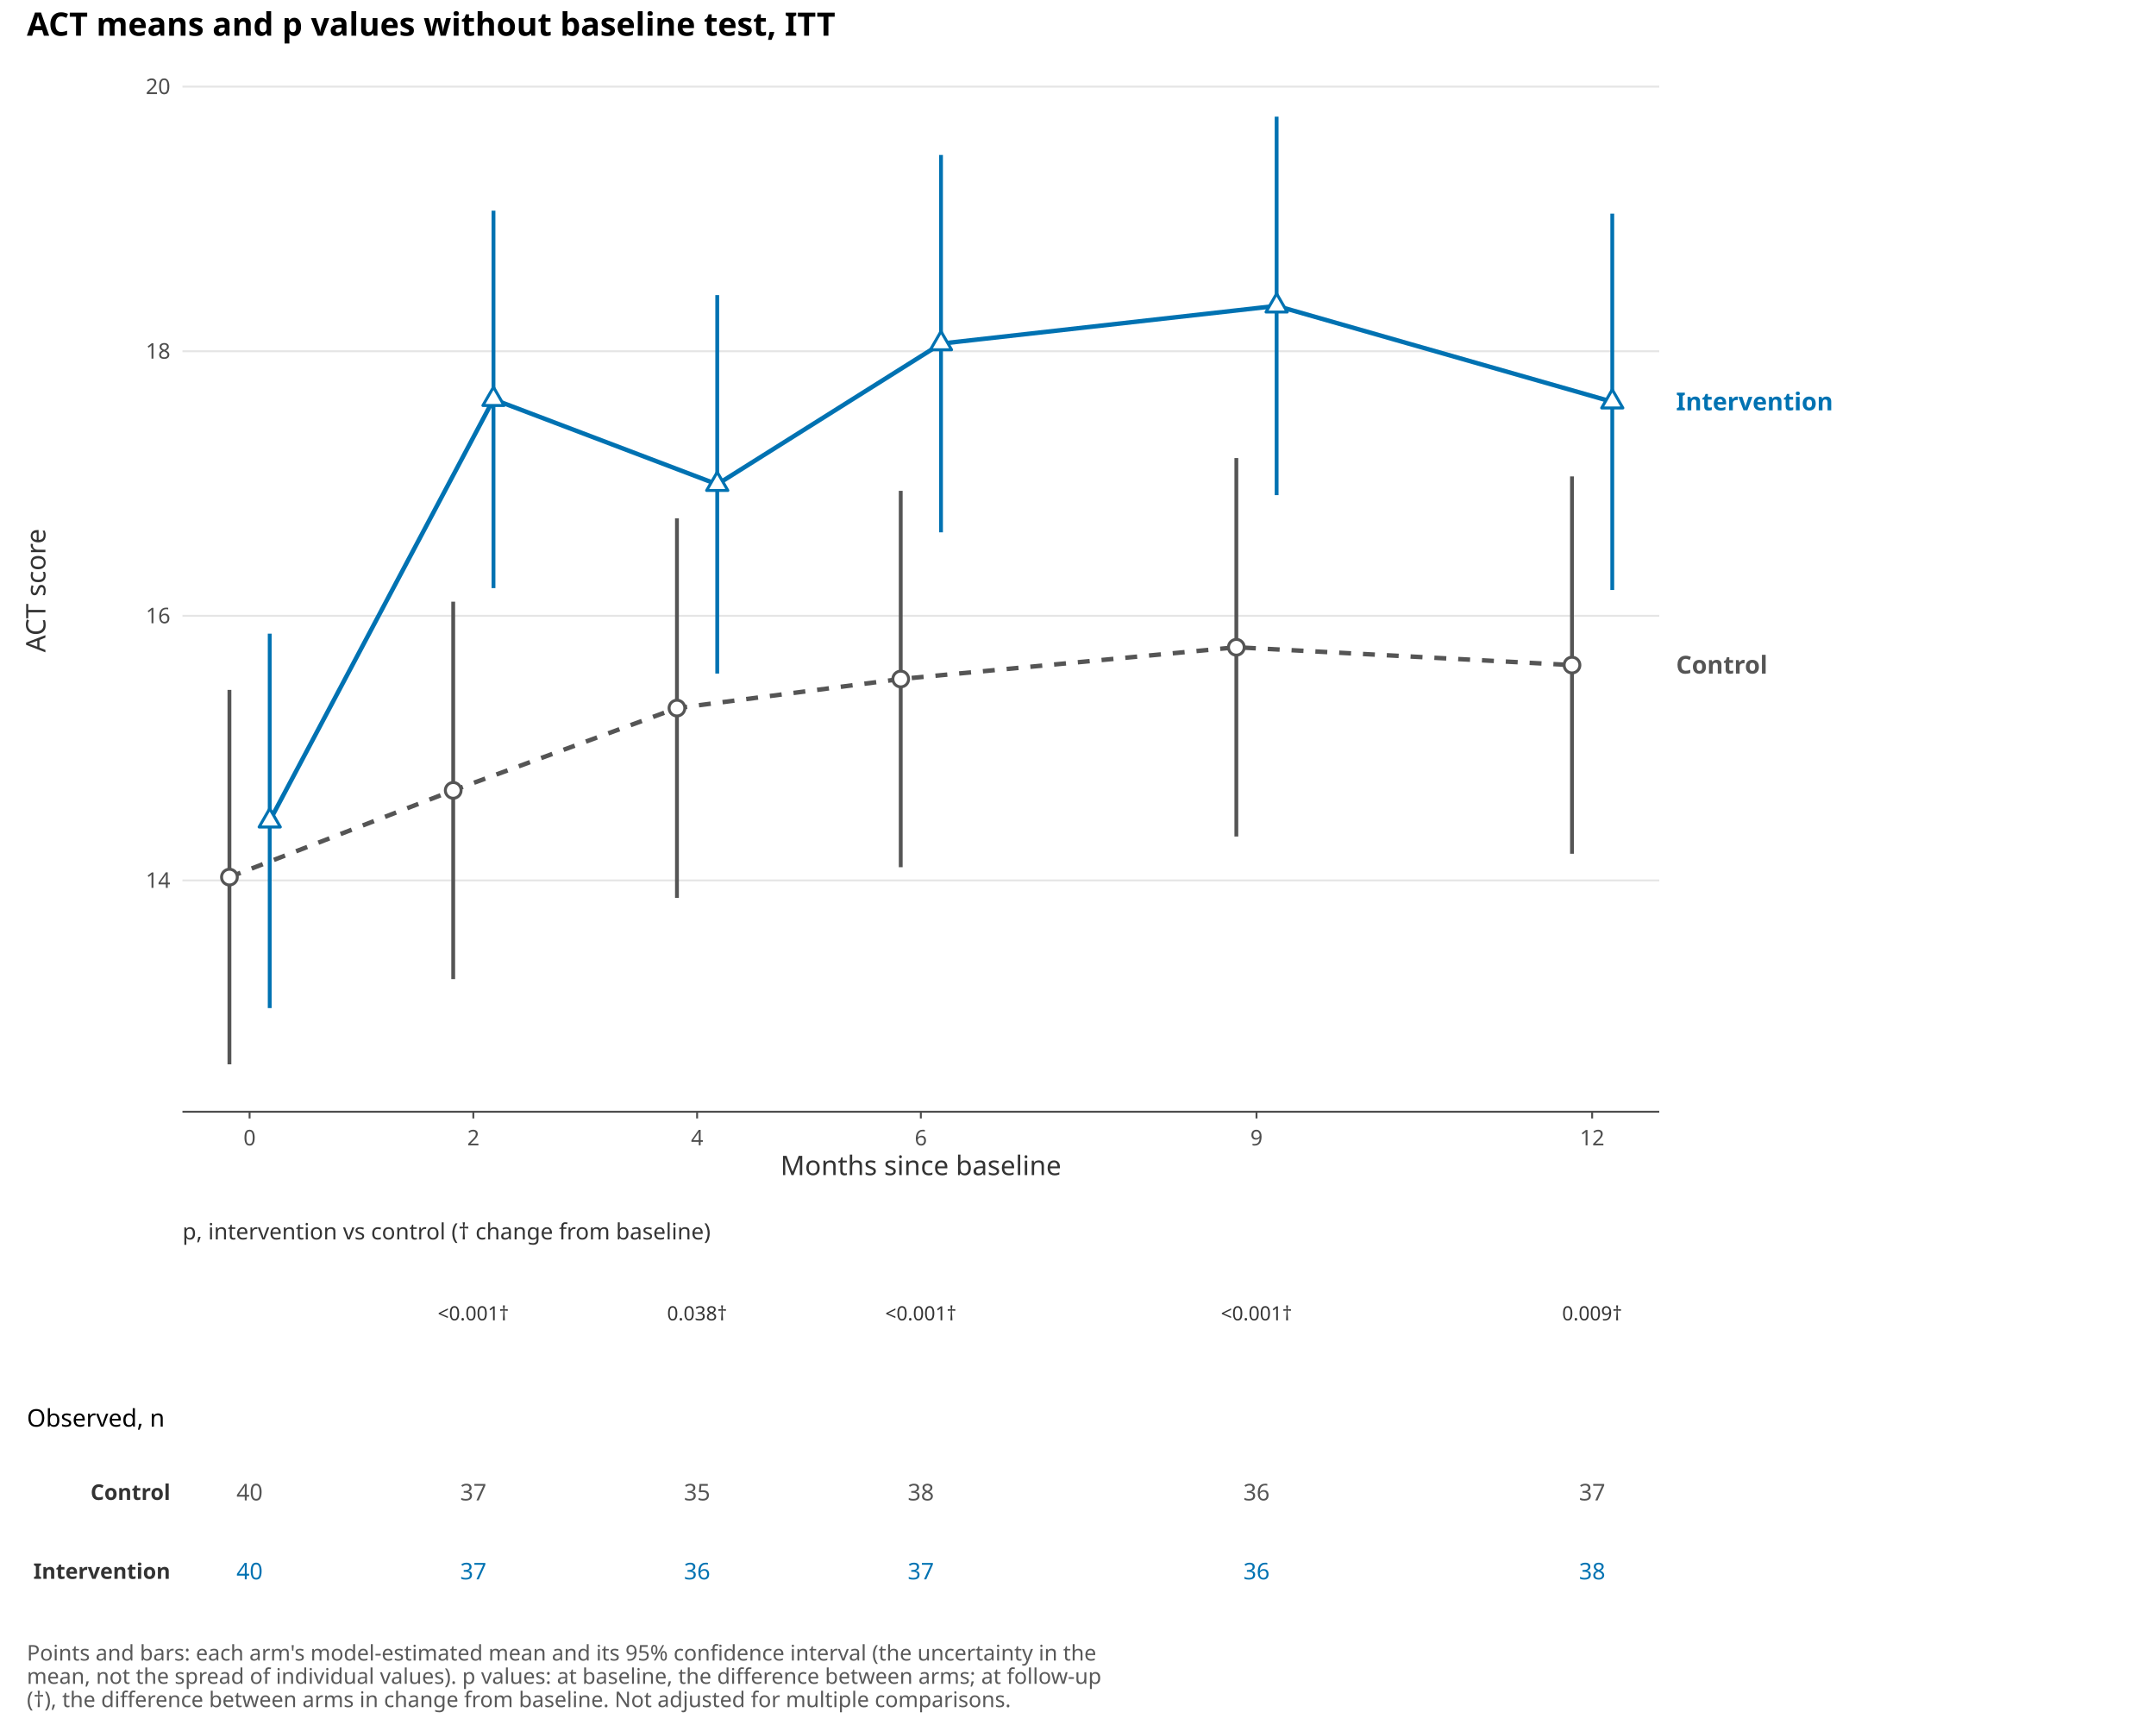
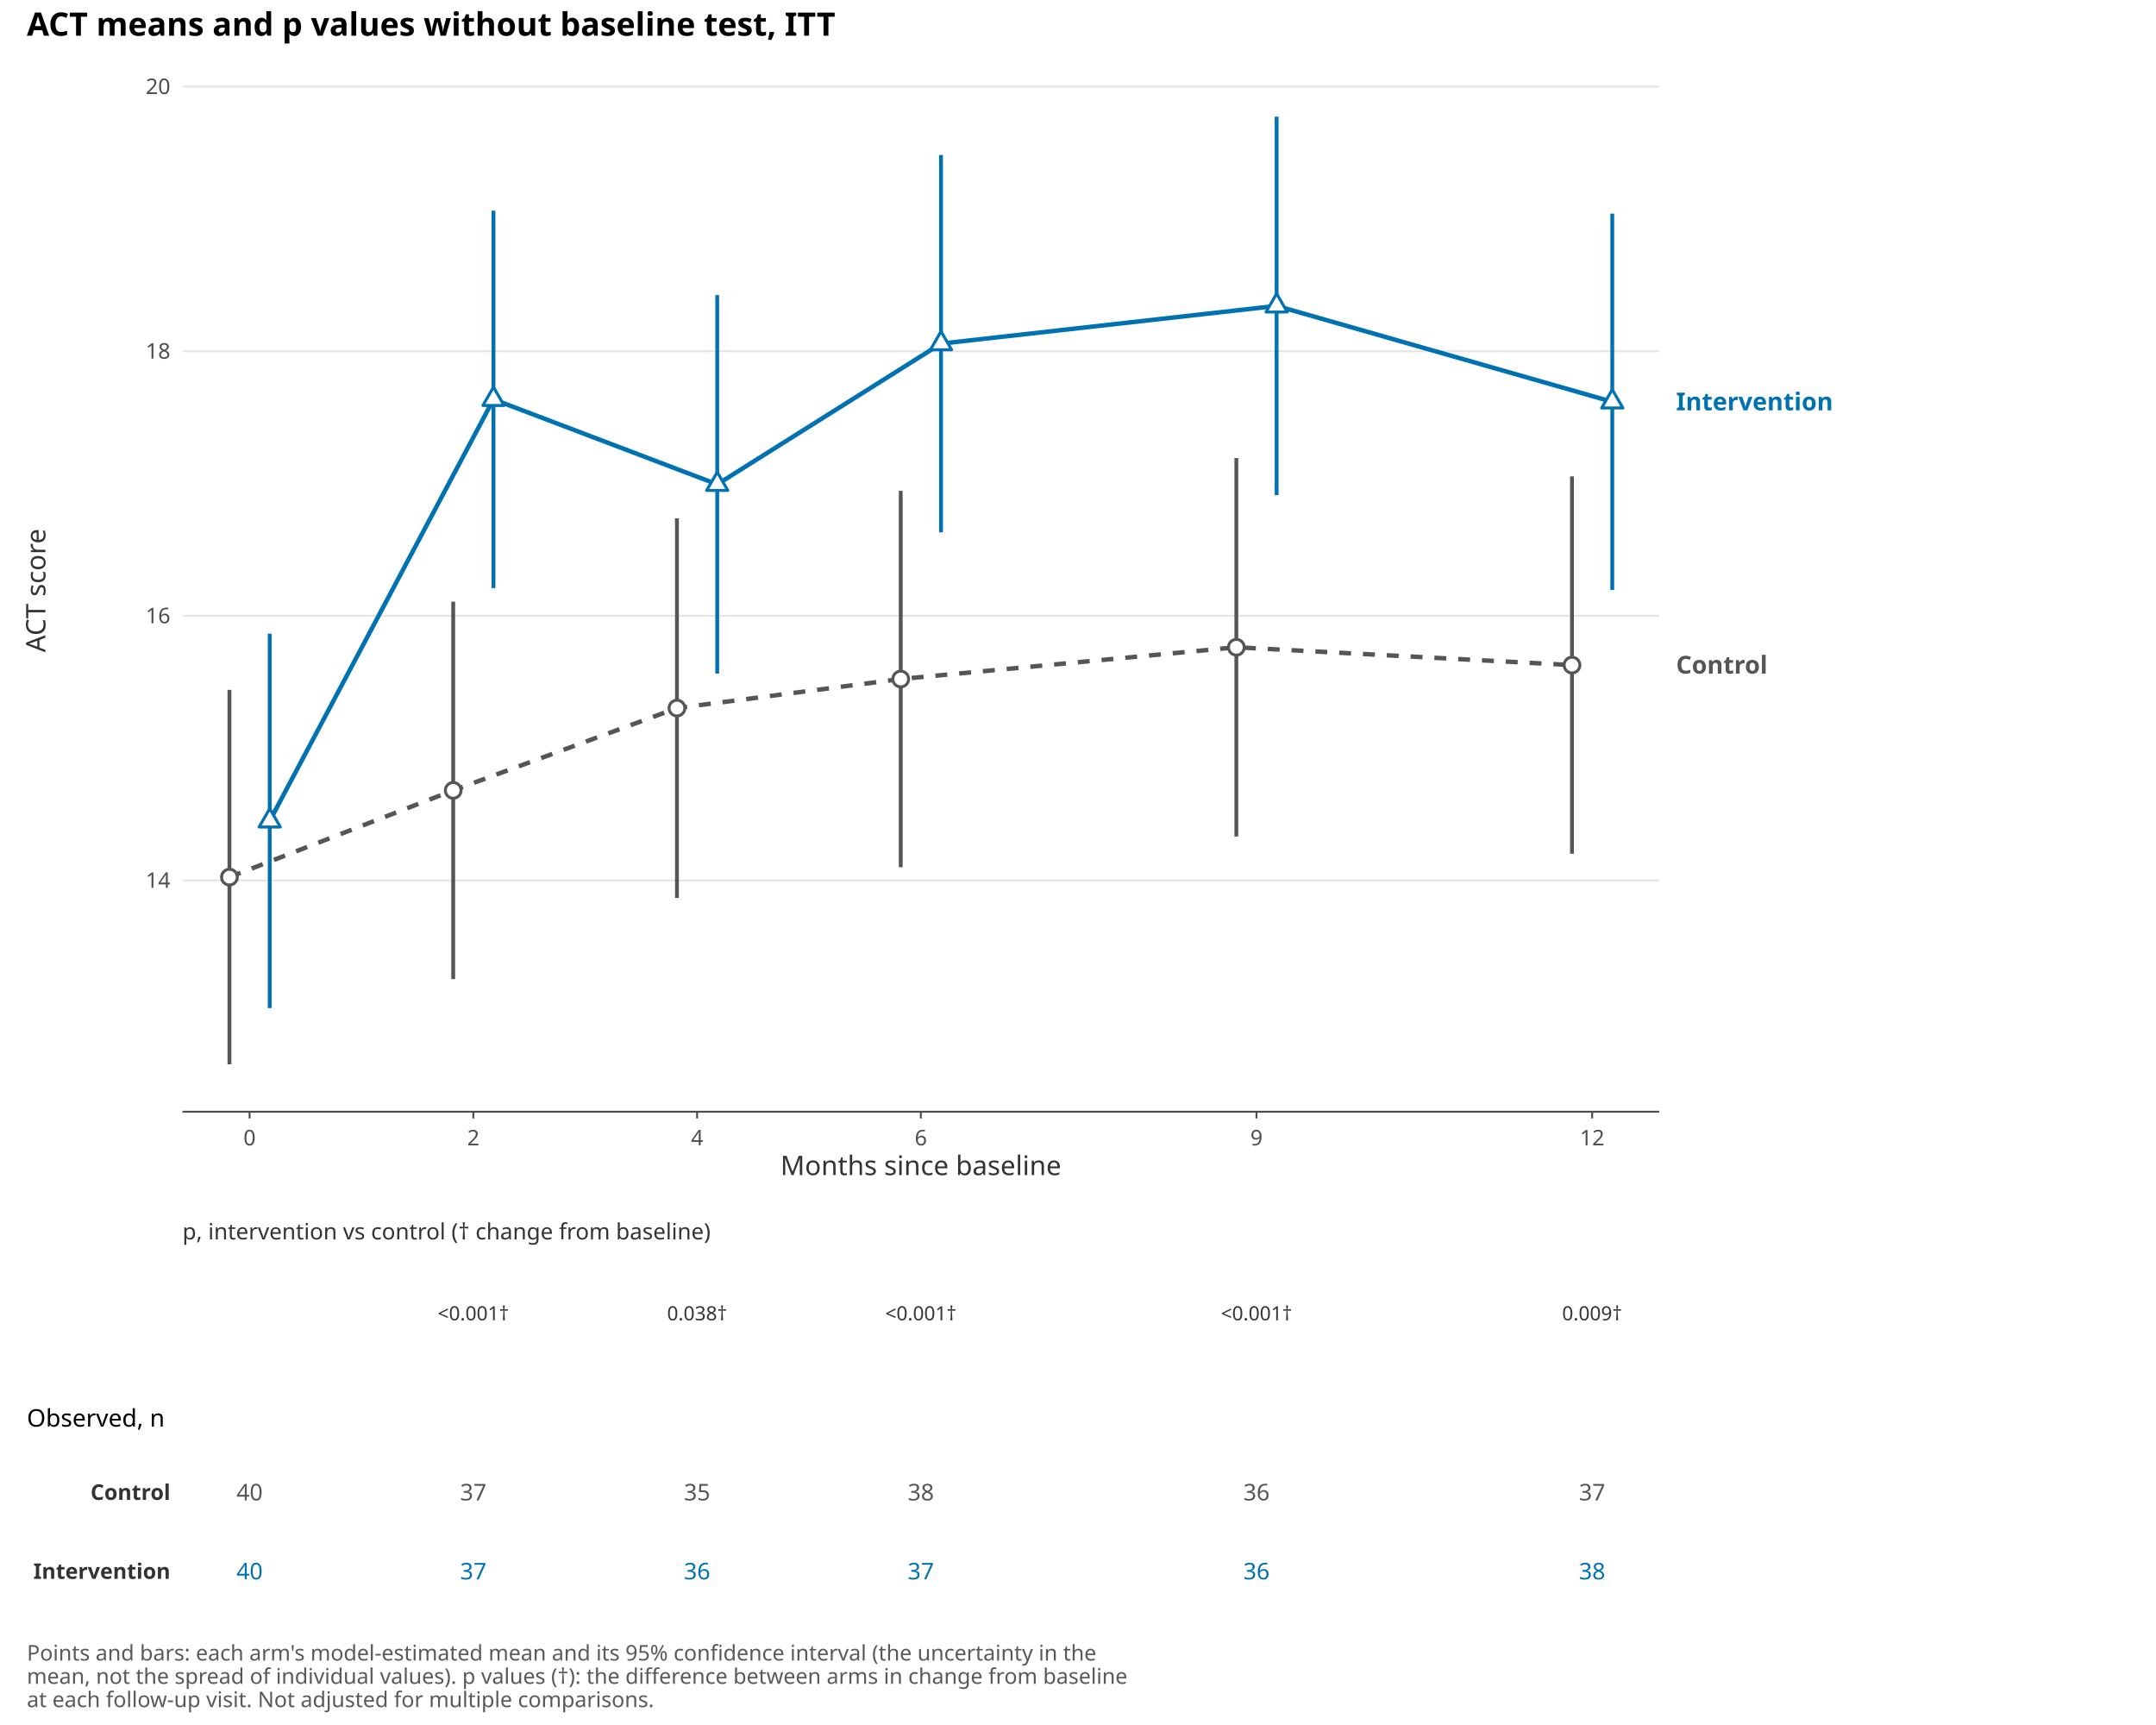
<svg xmlns="http://www.w3.org/2000/svg" class="svglite" data-engine-version="2.0" width="720.00pt" height="576.00pt" viewBox="0 0 720.00 576.00">
  <defs>
    <style type="text/css">
    .svglite line, .svglite polyline, .svglite polygon, .svglite path, .svglite rect, .svglite circle {
      fill: none;
      stroke: #000000;
      stroke-linecap: round;
      stroke-linejoin: round;
      stroke-miterlimit: 10.00;
    }
  </style>
  </defs>
  <rect width="100%" height="100%" style="stroke: none; fill: #FFFFFF;" />
  <defs>
    <clipPath id="cpMC4wMHw3MjAuMDB8MC4wMHw1NzYuMDA=">
      <rect x="0.00" y="0.00" width="720.00" height="576.00" />
    </clipPath>
  </defs>
  <g clip-path="url(#cpMC4wMHw3MjAuMDB8MC4wMHw1NzYuMDA=)">
    <rect x="-0" y="-0" width="720.00" height="576.00" style="stroke-width: 0.87; stroke: none; fill: #FFFFFF;" />
  </g>
  <defs>
    <clipPath id="cpNTU4LjYwfDcxNS41MnwxOC42NHwzOTguNzM=">
      <rect x="558.60" y="18.64" width="156.92" height="380.09" />
    </clipPath>
  </defs>
  <g clip-path="url(#cpNTU4LjYwfDcxNS41MnwxOC42NHwzOTguNzM=)">
    <rect x="558.60" y="18.64" width="156.92" height="380.09" style="stroke-width: 0.87; stroke: none; fill: #FFFFFF;" />
  </g>
  <g clip-path="url(#cpMC4wMHw3MjAuMDB8MC4wMHw1NzYuMDA=)">
</g>
  <defs>
    <clipPath id="cpNTU4LjYwfDcxNS41MnwzOTguNzN8NDY2LjMx">
      <rect x="558.60" y="398.73" width="156.92" height="67.58" />
    </clipPath>
  </defs>
  <g clip-path="url(#cpNTU4LjYwfDcxNS41MnwzOTguNzN8NDY2LjMx)">
    <rect x="558.60" y="398.73" width="156.92" height="67.58" style="stroke-width: 0.87; stroke: none; fill: #FFFFFF;" />
  </g>
  <g clip-path="url(#cpMC4wMHw3MjAuMDB8MC4wMHw1NzYuMDA=)">
</g>
  <defs>
    <clipPath id="cpNTU4LjYwfDcxNS41Mnw0NjYuMzF8NTQ1LjAz">
      <rect x="558.60" y="466.31" width="156.92" height="78.72" />
    </clipPath>
  </defs>
  <g clip-path="url(#cpNTU4LjYwfDcxNS41Mnw0NjYuMzF8NTQ1LjAz)">
    <rect x="558.60" y="466.31" width="156.92" height="78.72" style="stroke-width: 0.87; stroke: none; fill: #FFFFFF;" />
  </g>
  <g clip-path="url(#cpMC4wMHw3MjAuMDB8MC4wMHw1NzYuMDA=)">
</g>
  <defs>
    <clipPath id="cpNjAuOTN8NzExLjAzfDIzLjEyfDU0MC41NQ==">
      <rect x="60.93" y="23.12" width="650.10" height="517.42" />
    </clipPath>
  </defs>
  <g clip-path="url(#cpNjAuOTN8NzExLjAzfDIzLjEyfDU0MC41NQ==)">
</g>
  <g clip-path="url(#cpMC4wMHw3MjAuMDB8MC4wMHw1NzYuMDA=)">
</g>
  <defs>
    <clipPath id="cpNC40OHw1NTguNjB8MTguNjR8Mzk4Ljcz">
      <rect x="4.48" y="18.64" width="554.11" height="380.09" />
    </clipPath>
  </defs>
  <g clip-path="url(#cpNC40OHw1NTguNjB8MTguNjR8Mzk4Ljcz)">
    <rect x="4.48" y="18.64" width="554.11" height="380.09" style="stroke-width: 0.87; stroke: none; fill: #FFFFFF;" />
  </g>
  <g clip-path="url(#cpMC4wMHw3MjAuMDB8MC4wMHw1NzYuMDA=)">
</g>
  <defs>
    <clipPath id="cpNC40OHw1NTguNjB8Mzk4LjczfDQ2Ni4zMQ==">
      <rect x="4.48" y="398.73" width="554.11" height="67.58" />
    </clipPath>
  </defs>
  <g clip-path="url(#cpNC40OHw1NTguNjB8Mzk4LjczfDQ2Ni4zMQ==)">
    <rect x="4.48" y="398.73" width="554.11" height="67.58" style="stroke-width: 0.00; stroke: none;" />
  </g>
  <g clip-path="url(#cpMC4wMHw3MjAuMDB8MC4wMHw1NzYuMDA=)">
</g>
  <defs>
    <clipPath id="cpNC40OHw1NTguNjB8NDY2LjMxfDU0NS4wMw==">
      <rect x="4.48" y="466.31" width="554.11" height="78.72" />
    </clipPath>
  </defs>
  <g clip-path="url(#cpNC40OHw1NTguNjB8NDY2LjMxfDU0NS4wMw==)">
    <rect x="4.48" y="466.31" width="554.11" height="78.72" style="stroke-width: 0.87; stroke: none; fill: #FFFFFF;" />
  </g>
  <g clip-path="url(#cpMC4wMHw3MjAuMDB8MC4wMHw1NzYuMDA=)">
    <polyline points="60.93,293.98 554.11,293.98 " style="stroke-width: 0.64; stroke: #E5E5E5; stroke-linecap: butt;" />
    <polyline points="60.93,205.63 554.11,205.63 " style="stroke-width: 0.64; stroke: #E5E5E5; stroke-linecap: butt;" />
    <polyline points="60.93,117.28 554.11,117.28 " style="stroke-width: 0.64; stroke: #E5E5E5; stroke-linecap: butt;" />
    <polyline points="60.93,28.93 554.11,28.93 " style="stroke-width: 0.64; stroke: #E5E5E5; stroke-linecap: butt;" />
    <polyline points="76.62,292.88 151.35,263.92 226.07,236.44 300.80,226.73 412.88,216.13 524.97,222.08 " style="stroke-width: 1.49; stroke: #555555; stroke-dasharray: 3.98,3.98; stroke-linecap: butt;" />
    <polyline points="90.07,274.10 164.80,133.35 239.52,161.73 314.25,114.74 426.33,102.14 538.42,134.17 " style="stroke-width: 1.49; stroke: #0072B2; stroke-linecap: butt;" />
    <polyline points="76.62,230.36 76.62,230.36 " style="stroke-width: 1.28; stroke: #555555; stroke-linecap: butt;" />
    <polyline points="76.62,230.36 76.62,355.40 " style="stroke-width: 1.28; stroke: #555555; stroke-linecap: butt;" />
    <polyline points="76.62,355.40 76.62,355.40 " style="stroke-width: 1.28; stroke: #555555; stroke-linecap: butt;" />
    <polyline points="90.07,211.58 90.07,211.58 " style="stroke-width: 1.28; stroke: #0072B2; stroke-linecap: butt;" />
    <polyline points="90.07,211.58 90.07,336.62 " style="stroke-width: 1.28; stroke: #0072B2; stroke-linecap: butt;" />
    <polyline points="90.07,336.62 90.07,336.62 " style="stroke-width: 1.28; stroke: #0072B2; stroke-linecap: butt;" />
    <polyline points="151.35,200.91 151.35,200.91 " style="stroke-width: 1.28; stroke: #555555; stroke-linecap: butt;" />
    <polyline points="151.35,200.91 151.35,326.94 " style="stroke-width: 1.28; stroke: #555555; stroke-linecap: butt;" />
    <polyline points="151.35,326.94 151.35,326.94 " style="stroke-width: 1.28; stroke: #555555; stroke-linecap: butt;" />
    <polyline points="164.80,70.34 164.80,70.34 " style="stroke-width: 1.28; stroke: #0072B2; stroke-linecap: butt;" />
    <polyline points="164.80,70.34 164.80,196.37 " style="stroke-width: 1.28; stroke: #0072B2; stroke-linecap: butt;" />
    <polyline points="164.80,196.37 164.80,196.37 " style="stroke-width: 1.28; stroke: #0072B2; stroke-linecap: butt;" />
    <polyline points="226.07,173.06 226.07,173.06 " style="stroke-width: 1.28; stroke: #555555; stroke-linecap: butt;" />
    <polyline points="226.07,173.06 226.07,299.83 " style="stroke-width: 1.28; stroke: #555555; stroke-linecap: butt;" />
    <polyline points="226.07,299.83 226.07,299.83 " style="stroke-width: 1.28; stroke: #555555; stroke-linecap: butt;" />
    <polyline points="239.52,98.54 239.52,98.54 " style="stroke-width: 1.28; stroke: #0072B2; stroke-linecap: butt;" />
    <polyline points="239.52,98.54 239.52,224.91 " style="stroke-width: 1.28; stroke: #0072B2; stroke-linecap: butt;" />
    <polyline points="239.52,224.91 239.52,224.91 " style="stroke-width: 1.28; stroke: #0072B2; stroke-linecap: butt;" />
    <polyline points="300.80,163.89 300.80,163.89 " style="stroke-width: 1.28; stroke: #555555; stroke-linecap: butt;" />
    <polyline points="300.80,163.89 300.80,289.57 " style="stroke-width: 1.28; stroke: #555555; stroke-linecap: butt;" />
    <polyline points="300.80,289.57 300.80,289.57 " style="stroke-width: 1.28; stroke: #555555; stroke-linecap: butt;" />
    <polyline points="314.25,51.74 314.25,51.74 " style="stroke-width: 1.28; stroke: #0072B2; stroke-linecap: butt;" />
    <polyline points="314.25,51.74 314.25,177.75 " style="stroke-width: 1.28; stroke: #0072B2; stroke-linecap: butt;" />
    <polyline points="314.25,177.75 314.25,177.75 " style="stroke-width: 1.28; stroke: #0072B2; stroke-linecap: butt;" />
    <polyline points="412.88,152.94 412.88,152.94 " style="stroke-width: 1.28; stroke: #555555; stroke-linecap: butt;" />
    <polyline points="412.88,152.94 412.88,279.32 " style="stroke-width: 1.28; stroke: #555555; stroke-linecap: butt;" />
    <polyline points="412.88,279.32 412.88,279.32 " style="stroke-width: 1.28; stroke: #555555; stroke-linecap: butt;" />
    <polyline points="426.33,38.95 426.33,38.95 " style="stroke-width: 1.28; stroke: #0072B2; stroke-linecap: butt;" />
    <polyline points="426.33,38.95 426.33,165.34 " style="stroke-width: 1.28; stroke: #0072B2; stroke-linecap: butt;" />
    <polyline points="426.33,165.34 426.33,165.34 " style="stroke-width: 1.28; stroke: #0072B2; stroke-linecap: butt;" />
    <polyline points="524.97,159.07 524.97,159.07 " style="stroke-width: 1.28; stroke: #555555; stroke-linecap: butt;" />
    <polyline points="524.97,159.07 524.97,285.09 " style="stroke-width: 1.28; stroke: #555555; stroke-linecap: butt;" />
    <polyline points="524.97,285.09 524.97,285.09 " style="stroke-width: 1.28; stroke: #555555; stroke-linecap: butt;" />
    <polyline points="538.42,71.33 538.42,71.33 " style="stroke-width: 1.28; stroke: #0072B2; stroke-linecap: butt;" />
    <polyline points="538.42,71.33 538.42,197.01 " style="stroke-width: 1.28; stroke: #0072B2; stroke-linecap: butt;" />
    <polyline points="538.42,197.01 538.42,197.01 " style="stroke-width: 1.28; stroke: #0072B2; stroke-linecap: butt;" />
    <circle cx="76.62" cy="292.88" r="2.63" style="stroke-width: 0.99; stroke: #555555; fill: #FFFFFF;" />
    <polygon points="90.07,270.01 93.62,276.15 86.53,276.15 " style="stroke-width: 0.99; stroke: #0072B2; fill: #FFFFFF;" />
    <circle cx="151.35" cy="263.92" r="2.63" style="stroke-width: 0.99; stroke: #555555; fill: #FFFFFF;" />
    <polygon points="164.80,129.26 168.34,135.40 161.26,135.40 " style="stroke-width: 0.99; stroke: #0072B2; fill: #FFFFFF;" />
    <circle cx="226.07" cy="236.44" r="2.63" style="stroke-width: 0.99; stroke: #555555; fill: #FFFFFF;" />
    <polygon points="239.52,157.64 243.07,163.77 235.98,163.77 " style="stroke-width: 0.99; stroke: #0072B2; fill: #FFFFFF;" />
    <circle cx="300.80" cy="226.73" r="2.63" style="stroke-width: 0.99; stroke: #555555; fill: #FFFFFF;" />
    <polygon points="314.25,110.65 317.79,116.79 310.71,116.79 " style="stroke-width: 0.99; stroke: #0072B2; fill: #FFFFFF;" />
    <circle cx="412.88" cy="216.13" r="2.63" style="stroke-width: 0.99; stroke: #555555; fill: #FFFFFF;" />
    <polygon points="426.33,98.05 429.88,104.19 422.79,104.19 " style="stroke-width: 0.99; stroke: #0072B2; fill: #FFFFFF;" />
    <circle cx="524.97" cy="222.08" r="2.63" style="stroke-width: 0.99; stroke: #555555; fill: #FFFFFF;" />
    <polygon points="538.42,130.08 541.96,136.22 534.88,136.22 " style="stroke-width: 0.99; stroke: #0072B2; fill: #FFFFFF;" />
    <text x="559.72" y="224.92" style="font-size: 8.25px; font-weight: bold; fill: #555555; font-family: sans;" textLength="26.60px" lengthAdjust="spacingAndGlyphs">Control</text>
    <text x="559.72" y="137.01" style="font-size: 8.25px; font-weight: bold; fill: #0072B2; font-family: sans;" textLength="43.12px" lengthAdjust="spacingAndGlyphs">Intervention</text>
    <text x="56.90" y="296.46" text-anchor="end" style="font-size: 7.20px; fill: #4D4D4D; font-family: sans;" textLength="8.01px" lengthAdjust="spacingAndGlyphs">14</text>
    <text x="56.90" y="208.11" text-anchor="end" style="font-size: 7.20px; fill: #4D4D4D; font-family: sans;" textLength="8.01px" lengthAdjust="spacingAndGlyphs">16</text>
    <text x="56.90" y="119.76" text-anchor="end" style="font-size: 7.20px; fill: #4D4D4D; font-family: sans;" textLength="8.01px" lengthAdjust="spacingAndGlyphs">18</text>
    <text x="56.90" y="31.41" text-anchor="end" style="font-size: 7.20px; fill: #4D4D4D; font-family: sans;" textLength="8.01px" lengthAdjust="spacingAndGlyphs">20</text>
    <polyline points="60.93,371.22 554.11,371.22 " style="stroke-width: 0.64; stroke: #4D4D4D; stroke-linecap: butt;" />
    <polyline points="83.35,373.46 83.35,371.22 " style="stroke-width: 0.64; stroke: #4D4D4D; stroke-linecap: butt;" />
    <polyline points="158.07,373.46 158.07,371.22 " style="stroke-width: 0.64; stroke: #4D4D4D; stroke-linecap: butt;" />
    <polyline points="232.80,373.46 232.80,371.22 " style="stroke-width: 0.64; stroke: #4D4D4D; stroke-linecap: butt;" />
    <polyline points="307.52,373.46 307.52,371.22 " style="stroke-width: 0.64; stroke: #4D4D4D; stroke-linecap: butt;" />
    <polyline points="419.61,373.46 419.61,371.22 " style="stroke-width: 0.64; stroke: #4D4D4D; stroke-linecap: butt;" />
    <polyline points="531.70,373.46 531.70,371.22 " style="stroke-width: 0.64; stroke: #4D4D4D; stroke-linecap: butt;" />
    <text x="83.35" y="382.45" text-anchor="middle" style="font-size: 7.20px; fill: #4D4D4D; font-family: sans;" textLength="4.00px" lengthAdjust="spacingAndGlyphs">0</text>
    <text x="158.07" y="382.45" text-anchor="middle" style="font-size: 7.20px; fill: #4D4D4D; font-family: sans;" textLength="4.00px" lengthAdjust="spacingAndGlyphs">2</text>
    <text x="232.80" y="382.45" text-anchor="middle" style="font-size: 7.20px; fill: #4D4D4D; font-family: sans;" textLength="4.00px" lengthAdjust="spacingAndGlyphs">4</text>
    <text x="307.52" y="382.45" text-anchor="middle" style="font-size: 7.20px; fill: #4D4D4D; font-family: sans;" textLength="4.00px" lengthAdjust="spacingAndGlyphs">6</text>
    <text x="419.61" y="382.45" text-anchor="middle" style="font-size: 7.20px; fill: #4D4D4D; font-family: sans;" textLength="4.00px" lengthAdjust="spacingAndGlyphs">9</text>
    <text x="531.70" y="382.45" text-anchor="middle" style="font-size: 7.20px; fill: #4D4D4D; font-family: sans;" textLength="8.01px" lengthAdjust="spacingAndGlyphs">12</text>
    <text x="307.52" y="392.38" text-anchor="middle" style="font-size: 9.00px; fill: #333333; font-family: sans;" textLength="89.07px" lengthAdjust="spacingAndGlyphs">Months since baseline</text>
    <text transform="translate(15.16,197.17) rotate(-90)" text-anchor="middle" style="font-size: 9.00px; fill: #333333; font-family: sans;" textLength="42.52px" lengthAdjust="spacingAndGlyphs">ACT score</text>
  </g>
  <defs>
    <clipPath id="cpNTYzLjA4fDcxMS4wM3wyMy4xMnwzNzEuMjI=">
      <rect x="563.08" y="23.12" width="147.95" height="348.10" />
    </clipPath>
  </defs>
  <g clip-path="url(#cpNTYzLjA4fDcxMS4wM3wyMy4xMnwzNzEuMjI=)">
</g>
  <g clip-path="url(#cpMC4wMHw3MjAuMDB8MC4wMHw1NzYuMDA=)">
    <text x="158.07" y="440.87" text-anchor="middle" style="font-size: 6.54px; fill: #333333; font-family: sans;" textLength="23.84px" lengthAdjust="spacingAndGlyphs">&lt;0.001†</text>
    <text x="232.80" y="440.87" text-anchor="middle" style="font-size: 6.54px; fill: #333333; font-family: sans;" textLength="20.02px" lengthAdjust="spacingAndGlyphs">0.038†</text>
    <text x="307.52" y="440.87" text-anchor="middle" style="font-size: 6.54px; fill: #333333; font-family: sans;" textLength="23.84px" lengthAdjust="spacingAndGlyphs">&lt;0.001†</text>
    <text x="419.61" y="440.87" text-anchor="middle" style="font-size: 6.54px; fill: #333333; font-family: sans;" textLength="23.84px" lengthAdjust="spacingAndGlyphs">&lt;0.001†</text>
    <text x="531.70" y="440.87" text-anchor="middle" style="font-size: 6.54px; fill: #333333; font-family: sans;" textLength="20.02px" lengthAdjust="spacingAndGlyphs">0.009†</text>
    <text x="60.93" y="413.86" style="font-size: 7.50px; fill: #333333; font-family: sans;" textLength="166.36px" lengthAdjust="spacingAndGlyphs">p, intervention vs control († change from baseline)</text>
  </g>
  <defs>
    <clipPath id="cpNTYzLjA4fDcxMS4wM3w0MTUuNDF8NDYxLjgz">
      <rect x="563.08" y="415.41" width="147.95" height="46.41" />
    </clipPath>
  </defs>
  <g clip-path="url(#cpNTYzLjA4fDcxMS4wM3w0MTUuNDF8NDYxLjgz)">
</g>
  <g clip-path="url(#cpMC4wMHw3MjAuMDB8MC4wMHw1NzYuMDA=)">
    <text x="83.35" y="501.00" text-anchor="middle" style="font-size: 7.68px; fill: #555555; font-family: sans;" textLength="8.55px" lengthAdjust="spacingAndGlyphs">40</text>
    <text x="83.35" y="527.37" text-anchor="middle" style="font-size: 7.68px; fill: #0072B2; font-family: sans;" textLength="8.55px" lengthAdjust="spacingAndGlyphs">40</text>
    <text x="158.07" y="501.00" text-anchor="middle" style="font-size: 7.68px; fill: #555555; font-family: sans;" textLength="8.55px" lengthAdjust="spacingAndGlyphs">37</text>
    <text x="158.07" y="527.37" text-anchor="middle" style="font-size: 7.68px; fill: #0072B2; font-family: sans;" textLength="8.55px" lengthAdjust="spacingAndGlyphs">37</text>
    <text x="232.80" y="501.00" text-anchor="middle" style="font-size: 7.68px; fill: #555555; font-family: sans;" textLength="8.55px" lengthAdjust="spacingAndGlyphs">35</text>
    <text x="232.80" y="527.37" text-anchor="middle" style="font-size: 7.68px; fill: #0072B2; font-family: sans;" textLength="8.55px" lengthAdjust="spacingAndGlyphs">36</text>
    <text x="307.52" y="501.00" text-anchor="middle" style="font-size: 7.68px; fill: #555555; font-family: sans;" textLength="8.55px" lengthAdjust="spacingAndGlyphs">38</text>
    <text x="307.52" y="527.37" text-anchor="middle" style="font-size: 7.68px; fill: #0072B2; font-family: sans;" textLength="8.55px" lengthAdjust="spacingAndGlyphs">37</text>
    <text x="419.61" y="501.00" text-anchor="middle" style="font-size: 7.68px; fill: #555555; font-family: sans;" textLength="8.55px" lengthAdjust="spacingAndGlyphs">36</text>
    <text x="419.61" y="527.37" text-anchor="middle" style="font-size: 7.68px; fill: #0072B2; font-family: sans;" textLength="8.55px" lengthAdjust="spacingAndGlyphs">36</text>
    <text x="531.70" y="501.00" text-anchor="middle" style="font-size: 7.68px; fill: #555555; font-family: sans;" textLength="8.55px" lengthAdjust="spacingAndGlyphs">37</text>
    <text x="531.70" y="527.37" text-anchor="middle" style="font-size: 7.68px; fill: #0072B2; font-family: sans;" textLength="8.55px" lengthAdjust="spacingAndGlyphs">38</text>
    <text x="56.90" y="527.20" text-anchor="end" style="font-size: 7.20px; font-weight: bold; fill: #333333; font-family: sans;" textLength="37.63px" lengthAdjust="spacingAndGlyphs">Intervention</text>
    <text x="56.90" y="500.83" text-anchor="end" style="font-size: 7.20px; font-weight: bold; fill: #333333; font-family: sans;" textLength="23.21px" lengthAdjust="spacingAndGlyphs">Control</text>
    <text x="8.97" y="476.37" style="font-size: 8.10px; font-family: sans;" textLength="44.13px" lengthAdjust="spacingAndGlyphs">Observed, n</text>
  </g>
  <defs>
    <clipPath id="cpNTYzLjA4fDcxMS4wM3w0ODIuNTN8NTQwLjU1">
      <rect x="563.08" y="482.53" width="147.95" height="58.02" />
    </clipPath>
  </defs>
  <g clip-path="url(#cpNTYzLjA4fDcxMS4wM3w0ODIuNTN8NTQwLjU1)">
</g>
  <g clip-path="url(#cpMC4wMHw3MjAuMDB8MC4wMHw1NzYuMDA=)">
    <text x="8.97" y="554.47" style="font-size: 7.20px; fill: #595959; font-family: sans;" textLength="337.20px" lengthAdjust="spacingAndGlyphs">Points and bars: each arm's model-estimated mean and its 95% confidence interval (the uncertainty in the</text>
-     <text x="8.97" y="562.25" style="font-size: 7.20px; fill: #595959; font-family: sans;" textLength="338.63px" lengthAdjust="spacingAndGlyphs">mean, not the spread of individual values). p values: at baseline, the difference between arms; at follow-up</text>
-     <text x="8.97" y="570.02" style="font-size: 7.20px; fill: #595959; font-family: sans;" textLength="308.59px" lengthAdjust="spacingAndGlyphs">(†), the difference between arms in change from baseline. Not adjusted for multiple comparisons.</text>
+     <text x="8.97" y="562.25" style="font-size: 7.20px; fill: #595959; font-family: sans;" textLength="348.24px" lengthAdjust="spacingAndGlyphs">mean, not the spread of individual values). p values (†): the difference between arms in change from baseline</text>
+     <text x="8.97" y="570.02" style="font-size: 7.20px; fill: #595959; font-family: sans;" textLength="195.31px" lengthAdjust="spacingAndGlyphs">at each follow-up visit. Not adjusted for multiple comparisons.</text>
    <text x="8.97" y="11.92" style="font-size: 10.80px; font-weight: bold; font-family: sans;" textLength="244.35px" lengthAdjust="spacingAndGlyphs">ACT means and p values without baseline test, ITT</text>
  </g>
</svg>
